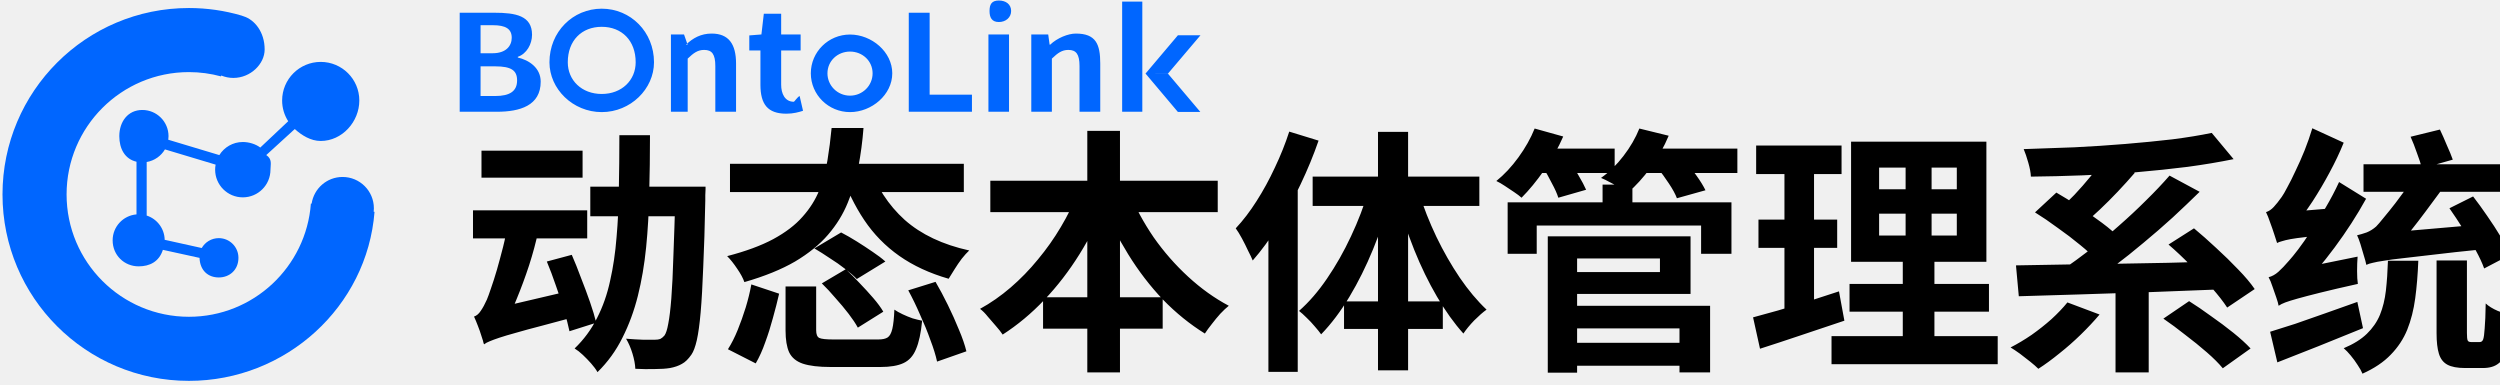
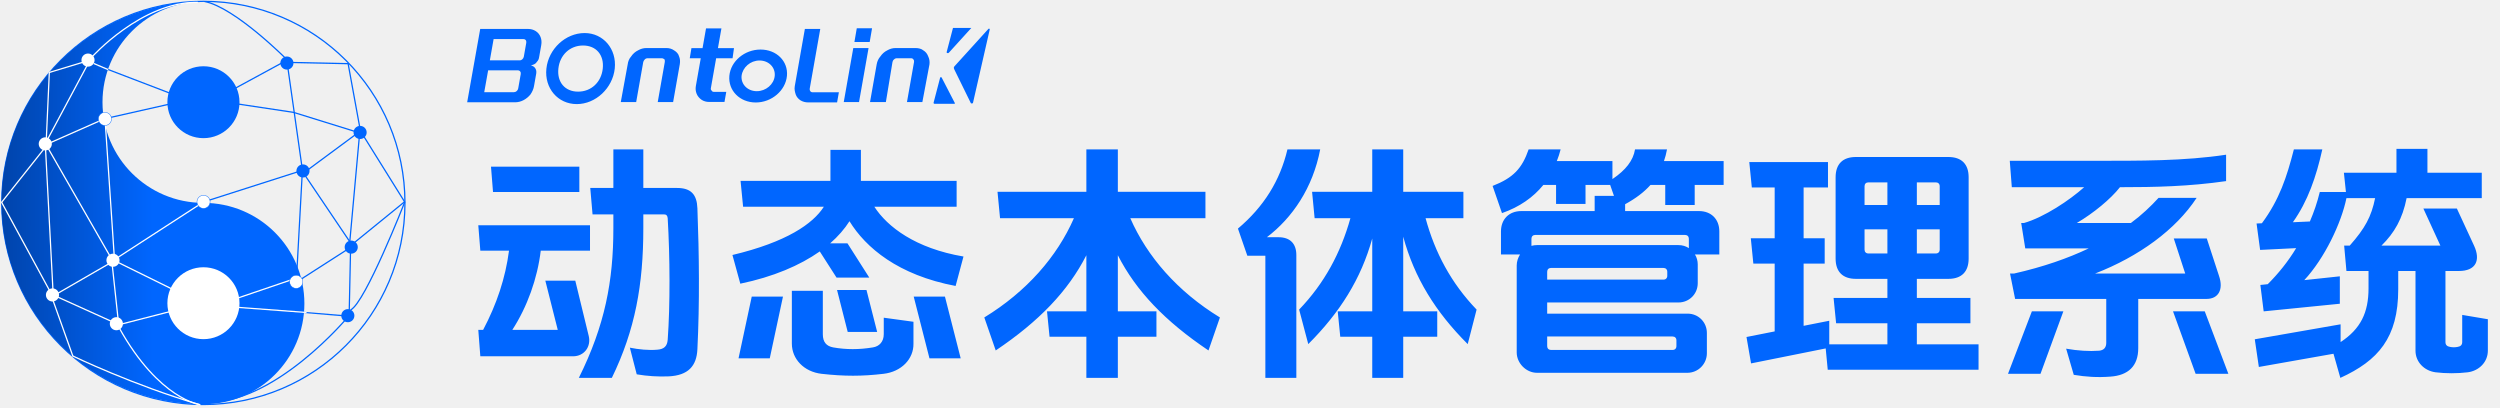
- <svg xmlns="http://www.w3.org/2000/svg" width="540" height="83" viewBox="0 0 540 83" fill="none">
-   <g clip-path="url(#clip0_5437_2)">
-     <path fill-rule="evenodd" clip-rule="evenodd" d="M80.898 45.756C79.3 66.233 61.779 82.266 40.807 82.266C18.568 82.266 0.54 64.238 0.54 41.999C0.54 19.761 18.568 1.732 40.807 1.732C44.734 1.732 48.529 2.297 52.118 3.346L52.61 3.519C54.992 4.26 57.165 6.907 57.165 10.69C57.165 13.804 54.137 16.833 50.401 16.833C49.478 16.833 48.598 16.646 47.796 16.311L47.734 16.498C45.526 15.899 43.205 15.574 40.807 15.574C26.212 15.574 14.382 27.405 14.382 41.999C14.382 56.594 26.212 68.425 40.807 68.425C54.737 68.425 66.142 57.643 67.151 43.97L67.313 43.991C67.796 40.73 70.599 38.224 73.995 38.224C77.731 38.224 80.759 41.252 80.759 44.988C80.759 45.24 80.743 45.487 80.716 45.732L80.898 45.756ZM69.277 30.45C67.117 30.45 65.155 29.217 63.674 27.869L57.513 33.491C58.86 34.409 58.423 35.489 58.423 36.651C58.423 39.952 55.747 42.629 52.446 42.629C49.145 42.629 46.469 39.952 46.469 36.651C46.469 36.277 46.508 35.912 46.574 35.557L35.63 32.268C34.799 33.686 33.367 34.71 31.684 34.994V46.56C33.908 47.279 35.524 49.345 35.572 51.797L43.575 53.571C44.308 52.297 45.68 51.437 47.256 51.437C49.601 51.437 51.503 53.338 51.503 55.684C51.503 58.29 49.601 59.931 47.256 59.931C44.916 59.931 43.19 58.39 43.1 55.701L35.183 53.966C34.361 56.53 32.332 57.532 29.953 57.532C26.848 57.532 24.33 55.14 24.33 51.909C24.33 48.963 26.597 46.55 29.482 46.309V34.933C26.961 34.36 25.77 32.11 25.77 29.416C25.77 26.289 27.613 23.753 30.74 23.753C33.867 23.753 36.402 26.289 36.402 29.416C36.402 29.677 36.379 29.932 36.345 30.183L47.375 33.499C48.43 31.805 50.304 30.674 52.446 30.674C53.789 30.674 55.24 31.123 56.22 31.87L62.252 26.186C61.425 24.892 60.94 23.358 60.94 21.709C60.94 17.105 64.672 13.372 69.277 13.372C73.881 13.372 77.613 17.105 77.613 21.709C77.613 26.313 73.881 30.45 69.277 30.45Z" fill="#0066FF" />
-     <path fill-rule="evenodd" clip-rule="evenodd" d="M252.287 15.89L249.535 15.905L252.286 15.92L259.266 24.171H254.415L247.456 15.916L247.414 15.917L247.434 15.893L254.426 7.622H259.3L252.287 15.89ZM247.291 15.917H247.414H247.413H247.291ZM242.384 0.346H246.74V19.965V24.139H242.384V0.346ZM233.177 14.27C233.177 11.706 232.446 10.782 230.77 10.782C229.369 10.782 228.485 11.438 227.206 12.66V24.139H222.758V7.442H226.414L226.718 9.649H226.84C228.333 8.218 230.69 7.25 232.385 7.25C236.71 7.25 237.655 9.529 237.655 13.734V24.139H233.177V14.27ZM215.754 4.759C214.201 4.759 213.74 3.745 213.74 2.374C213.74 0.942 214.201 0.11 215.754 0.11C217.278 0.11 218.405 0.942 218.405 2.374C218.405 3.745 217.278 4.759 215.754 4.759ZM196.294 2.75H200.802V20.442H209.941V24.139H196.294V2.75ZM183.605 24.214C178.928 24.214 175.137 20.463 175.137 15.837C175.137 11.21 178.928 7.46 183.605 7.46C188.282 7.46 192.73 11.21 192.73 15.837C192.73 20.463 188.282 24.214 183.605 24.214ZM183.605 11.14C180.913 11.14 178.73 13.173 178.73 15.837C178.73 18.501 180.913 20.66 183.605 20.66C186.298 20.66 188.481 18.501 188.481 15.837C188.481 13.173 186.298 11.14 183.605 11.14ZM171.46 21.98C171.595 21.98 172.265 20.919 172.722 20.74L173.453 23.931C172.539 24.229 171.351 24.557 169.858 24.557C165.807 24.557 164.253 22.52 164.253 18.295V10.901H161.847V7.651L164.466 7.442L164.984 2.97H168.731V7.442H172.935V10.901H168.731V18.295C168.731 20.204 169.523 21.98 171.46 21.98ZM154.51 14.27C154.51 11.706 153.779 10.782 152.104 10.782C150.703 10.782 149.819 11.438 148.54 12.66V24.139H144.92V7.442H147.748L148.52 9.649H148.174C149.667 8.218 151.403 7.25 153.718 7.25C157.404 7.25 158.988 9.529 158.988 13.734V24.139H154.51V14.27ZM129.973 24.214C123.737 24.214 118.682 19.213 118.682 13.45C118.682 6.876 123.737 1.875 129.973 1.875C136.209 1.875 141.264 6.876 141.264 13.45C141.264 19.213 136.209 24.214 129.973 24.214ZM129.973 5.792C125.641 5.792 122.641 8.759 122.641 13.45C122.641 17.331 125.641 20.297 129.973 20.297C134.306 20.297 137.305 17.331 137.305 13.45C137.305 8.759 134.306 5.792 129.973 5.792ZM116.79 17.639C116.79 22.82 112.301 24.139 107.336 24.139H99.294V2.75H106.757C111.387 2.75 114.921 3.387 114.921 7.502C114.921 9.529 113.764 11.617 111.844 12.273V12.422C114.281 12.988 116.79 14.658 116.79 17.639ZM106.483 5.445H103.802V11.5H106.422C109.286 11.5 110.534 9.917 110.534 8.158C110.534 6.22 109.194 5.445 106.483 5.445ZM106.94 14.33H103.802V20.74H106.94C110.17 20.74 111.692 19.667 111.692 17.371C111.692 15.224 110.47 14.33 106.94 14.33ZM217.948 24.139H213.5V7.442H217.948V24.139Z" fill="#0066FF" />
-     <path d="M127.505 40.32H149.342V46.71H127.505V40.32ZM145.897 40.32H152.398C152.398 40.32 152.398 40.505 152.398 40.875C152.398 41.246 152.38 41.672 152.343 42.153C152.343 42.635 152.343 43.024 152.343 43.32C152.232 48.951 152.084 53.748 151.898 57.712C151.75 61.638 151.565 64.88 151.343 67.436C151.12 69.992 150.843 72.01 150.509 73.492C150.176 74.937 149.787 75.974 149.342 76.604C148.676 77.567 147.99 78.234 147.286 78.604C146.583 79.012 145.731 79.308 144.73 79.493C143.841 79.641 142.73 79.716 141.396 79.716C140.063 79.753 138.674 79.734 137.229 79.66C137.192 78.697 136.988 77.604 136.618 76.382C136.247 75.159 135.784 74.085 135.229 73.159C136.562 73.27 137.785 73.344 138.896 73.381C140.007 73.381 140.859 73.381 141.452 73.381C141.934 73.381 142.323 73.326 142.619 73.214C142.915 73.066 143.212 72.826 143.508 72.492C143.841 72.047 144.119 71.195 144.341 69.936C144.601 68.639 144.823 66.806 145.008 64.435C145.193 62.027 145.342 58.971 145.453 55.267C145.601 51.525 145.749 47.006 145.897 41.709V40.32ZM133.784 29.206H140.396C140.396 33.541 140.341 37.745 140.23 41.82C140.155 45.858 139.933 49.729 139.563 53.433C139.192 57.137 138.6 60.62 137.785 63.879C136.97 67.139 135.858 70.158 134.451 72.937C133.08 75.715 131.284 78.197 129.061 80.382C128.728 79.79 128.264 79.16 127.672 78.493C127.116 77.863 126.523 77.252 125.894 76.659C125.264 76.067 124.671 75.604 124.116 75.27C126.116 73.344 127.727 71.159 128.95 68.714C130.209 66.269 131.154 63.583 131.784 60.657C132.45 57.73 132.913 54.6 133.173 51.266C133.469 47.932 133.636 44.431 133.673 40.764C133.747 37.06 133.784 33.207 133.784 29.206ZM104.001 32.54H125.838V38.375H104.001V32.54ZM102.167 45.432H126.838V51.488H102.167V45.432ZM118.114 56.489L123.504 55.044C124.171 56.563 124.838 58.23 125.505 60.045C126.209 61.824 126.857 63.565 127.449 65.269C128.042 66.972 128.487 68.454 128.783 69.714L123.004 71.547C122.745 70.288 122.356 68.788 121.837 67.047C121.319 65.306 120.726 63.509 120.059 61.657C119.43 59.805 118.781 58.082 118.114 56.489ZM104.556 74.381L103.89 68.769L106.724 66.658L124.727 62.435C124.764 63.287 124.875 64.268 125.06 65.38C125.282 66.491 125.486 67.38 125.671 68.047C122.3 68.936 119.467 69.695 117.17 70.325C114.873 70.918 112.965 71.436 111.447 71.881C109.965 72.288 108.779 72.64 107.89 72.937C107.001 73.233 106.298 73.492 105.779 73.715C105.297 73.9 104.89 74.122 104.556 74.381ZM104.501 74.326C104.427 73.918 104.26 73.344 104.001 72.603C103.779 71.862 103.519 71.121 103.223 70.381C102.927 69.603 102.649 68.936 102.389 68.38C102.945 68.195 103.427 67.787 103.834 67.158C104.279 66.528 104.723 65.713 105.168 64.713C105.39 64.194 105.686 63.379 106.057 62.268C106.464 61.12 106.89 59.786 107.335 58.267C107.779 56.711 108.224 55.063 108.668 53.322C109.113 51.544 109.465 49.784 109.724 48.043L116.281 49.877C115.762 52.322 115.095 54.804 114.28 57.323C113.465 59.805 112.576 62.212 111.613 64.546C110.687 66.843 109.761 68.917 108.835 70.769V70.936C108.835 70.936 108.613 71.047 108.168 71.27C107.724 71.492 107.224 71.788 106.668 72.159C106.112 72.529 105.612 72.918 105.168 73.326C104.723 73.696 104.501 74.029 104.501 74.326ZM157.677 35.374H208.186V41.486H157.677V35.374ZM179.626 27.651H186.516C186.293 30.54 185.923 33.337 185.404 36.041C184.923 38.708 184.163 41.283 183.126 43.765C182.126 46.247 180.7 48.562 178.848 50.71C177.033 52.822 174.662 54.748 171.735 56.489C168.809 58.193 165.16 59.675 160.789 60.934C160.493 60.082 159.974 59.119 159.233 58.045C158.492 56.934 157.77 56.026 157.066 55.322C161.067 54.285 164.382 53.063 167.012 51.655C169.679 50.21 171.791 48.599 173.347 46.821C174.94 45.043 176.143 43.135 176.958 41.097C177.773 39.023 178.366 36.856 178.737 34.596C179.107 32.337 179.403 30.021 179.626 27.651ZM187.683 35.596C189.313 40.338 191.887 44.302 195.406 47.487C198.962 50.636 203.611 52.84 209.353 54.1C208.872 54.544 208.334 55.137 207.742 55.878C207.186 56.619 206.668 57.378 206.186 58.156C205.704 58.897 205.278 59.582 204.908 60.212C200.796 59.027 197.24 57.378 194.239 55.267C191.239 53.155 188.72 50.581 186.682 47.543C184.645 44.505 182.922 40.986 181.515 36.986L187.683 35.596ZM175.903 53.655L181.682 50.21C182.756 50.766 183.886 51.414 185.071 52.155C186.256 52.896 187.386 53.637 188.461 54.378C189.572 55.119 190.498 55.822 191.239 56.489L185.071 60.268C184.441 59.601 183.608 58.879 182.571 58.101C181.533 57.286 180.422 56.508 179.237 55.767C178.088 54.989 176.977 54.285 175.903 53.655ZM169.679 61.879H176.292V71.325C176.292 72.214 176.514 72.77 176.958 72.992C177.403 73.214 178.44 73.326 180.07 73.326C180.366 73.326 180.811 73.326 181.404 73.326C182.033 73.326 182.737 73.326 183.515 73.326C184.293 73.326 185.09 73.326 185.905 73.326C186.719 73.326 187.46 73.326 188.127 73.326C188.794 73.326 189.313 73.326 189.683 73.326C190.609 73.326 191.294 73.177 191.739 72.881C192.183 72.585 192.517 71.974 192.739 71.047C192.961 70.121 193.11 68.732 193.184 66.88C193.665 67.213 194.258 67.547 194.962 67.88C195.666 68.213 196.388 68.51 197.129 68.769C197.907 68.991 198.592 69.158 199.185 69.269C198.925 71.936 198.481 73.992 197.851 75.437C197.258 76.882 196.351 77.882 195.128 78.438C193.943 78.993 192.295 79.271 190.183 79.271C189.85 79.271 189.313 79.271 188.572 79.271C187.868 79.271 187.053 79.271 186.127 79.271C185.238 79.271 184.33 79.271 183.404 79.271C182.478 79.271 181.663 79.271 180.959 79.271C180.255 79.271 179.737 79.271 179.403 79.271C176.847 79.271 174.847 79.03 173.402 78.549C171.995 78.067 171.013 77.252 170.457 76.104C169.939 74.956 169.679 73.381 169.679 71.381V61.879ZM177.514 61.212L182.682 58.156C183.645 59.045 184.645 60.045 185.682 61.157C186.719 62.231 187.701 63.305 188.627 64.379C189.553 65.454 190.276 66.435 190.794 67.325L185.293 70.769C184.812 69.88 184.145 68.88 183.293 67.769C182.441 66.658 181.496 65.528 180.459 64.379C179.459 63.194 178.477 62.138 177.514 61.212ZM196.184 62.712L202.074 60.879C202.963 62.398 203.852 64.065 204.741 65.88C205.63 67.695 206.427 69.473 207.131 71.214C207.871 72.955 208.409 74.511 208.742 75.882L202.407 78.104C202.111 76.734 201.63 75.178 200.963 73.437C200.333 71.659 199.592 69.843 198.74 67.991C197.925 66.102 197.073 64.342 196.184 62.712ZM162.289 61.434L168.29 63.435C167.92 65.065 167.475 66.806 166.957 68.658C166.475 70.473 165.919 72.233 165.29 73.937C164.697 75.641 164.012 77.16 163.234 78.493L157.233 75.437C158.011 74.215 158.714 72.826 159.344 71.27C159.974 69.714 160.548 68.102 161.067 66.435C161.585 64.731 161.993 63.064 162.289 61.434ZM213.91 39.042H263.03V45.821H213.91V39.042ZM225.301 64.213H251.139V70.992H225.301V64.213ZM234.858 28.262H241.915V80.438H234.858V28.262ZM232.857 41.486L238.97 43.431C237.377 47.432 235.451 51.248 233.191 54.878C230.931 58.508 228.394 61.805 225.578 64.768C222.8 67.695 219.8 70.195 216.577 72.27C216.206 71.714 215.725 71.103 215.132 70.436C214.539 69.732 213.947 69.047 213.354 68.38C212.798 67.676 212.243 67.121 211.687 66.713C213.984 65.454 216.188 63.916 218.299 62.101C220.411 60.286 222.374 58.267 224.189 56.045C226.041 53.822 227.69 51.488 229.135 49.043C230.616 46.561 231.857 44.042 232.857 41.486ZM243.971 41.653C245.304 44.913 247.045 48.117 249.194 51.266C251.379 54.378 253.861 57.212 256.64 59.767C259.418 62.324 262.344 64.416 265.419 66.046C264.863 66.491 264.252 67.065 263.585 67.769C262.955 68.473 262.344 69.214 261.752 69.992C261.159 70.733 260.659 71.418 260.251 72.047C257.028 70.047 254.009 67.602 251.194 64.713C248.416 61.786 245.915 58.527 243.693 54.933C241.47 51.34 239.544 47.58 237.914 43.654L243.971 41.653ZM278.477 28.428L284.811 30.373C283.737 33.485 282.44 36.634 280.922 39.819C279.44 42.968 277.81 45.969 276.032 48.821C274.291 51.636 272.476 54.118 270.586 56.267C270.364 55.711 270.031 55.007 269.586 54.155C269.179 53.266 268.734 52.377 268.253 51.488C267.771 50.599 267.327 49.877 266.919 49.321C268.512 47.617 270.012 45.654 271.42 43.431C272.865 41.172 274.18 38.764 275.365 36.208C276.588 33.652 277.625 31.059 278.477 28.428ZM273.976 43.82L280.31 37.486V37.541V80.327H273.976V43.82ZM297.647 28.484H304.148V79.993H297.647V28.484ZM283.533 38.153H319.54V44.487H283.533V38.153ZM290.312 65.102H311.649V71.047H290.312V65.102ZM306.537 41.709C307.501 44.82 308.742 47.969 310.26 51.155C311.779 54.304 313.465 57.249 315.317 59.99C317.169 62.694 319.095 64.991 321.096 66.88C320.318 67.436 319.429 68.213 318.428 69.214C317.465 70.214 316.687 71.159 316.095 72.047C314.094 69.825 312.187 67.158 310.371 64.046C308.556 60.934 306.926 57.582 305.482 53.989C304.037 50.358 302.796 46.71 301.759 43.042L306.537 41.709ZM295.591 41.153L300.425 42.487C299.388 46.339 298.11 50.118 296.591 53.822C295.072 57.526 293.368 60.953 291.479 64.102C289.59 67.25 287.553 69.955 285.367 72.214C284.997 71.696 284.533 71.121 283.978 70.492C283.422 69.825 282.829 69.195 282.2 68.603C281.607 68.01 281.07 67.528 280.588 67.158C282.737 65.269 284.756 62.935 286.645 60.157C288.571 57.341 290.294 54.304 291.813 51.044C293.368 47.747 294.628 44.45 295.591 41.153ZM338.21 74.048H365.27V78.993H338.21V74.048ZM346.156 39.875H352.601V46.599H346.156V39.875ZM325.652 43.709H373.994V54.822H367.437V48.71H331.931V54.822H325.652V43.709ZM337.988 51.044H365.159V63.49H337.988V58.767H358.547V55.822H337.988V51.044ZM338.265 66.046H369.382V80.438H362.77V70.936H338.265V66.046ZM334.32 51.044H340.655V80.493H334.32V51.044ZM331.209 32.096H348.767V37.375H331.209V32.096ZM353.713 32.096H375.272V37.375H353.713V32.096ZM331.486 27.762L337.654 29.484C336.58 31.966 335.209 34.393 333.542 36.763C331.912 39.097 330.282 41.079 328.653 42.709C328.245 42.339 327.708 41.931 327.041 41.486C326.374 41.042 325.708 40.597 325.041 40.153C324.374 39.708 323.763 39.356 323.207 39.097C324.911 37.727 326.504 36.023 327.986 33.985C329.468 31.948 330.634 29.873 331.486 27.762ZM354.102 27.762L360.436 29.318C359.436 31.725 358.139 34.022 356.546 36.208C354.954 38.356 353.324 40.153 351.657 41.598C351.175 41.264 350.582 40.912 349.879 40.542C349.212 40.134 348.508 39.745 347.767 39.375C347.026 38.968 346.378 38.653 345.822 38.43C347.6 37.171 349.212 35.596 350.657 33.707C352.138 31.781 353.287 29.799 354.102 27.762ZM333.32 36.208L338.988 34.652C339.655 35.615 340.321 36.708 340.988 37.93C341.692 39.116 342.229 40.134 342.6 40.986L336.598 42.709C336.339 41.857 335.876 40.82 335.209 39.597C334.58 38.338 333.95 37.208 333.32 36.208ZM358.102 36.319L363.992 34.763C364.807 35.689 365.622 36.745 366.437 37.93C367.289 39.116 367.937 40.171 368.382 41.097L362.214 42.82C361.881 41.931 361.307 40.875 360.492 39.653C359.677 38.43 358.88 37.319 358.102 36.319ZM405.889 46.154V50.877H422.67V46.154H405.889ZM405.889 36.208V40.875H422.67V36.208H405.889ZM399.832 30.596H429.06V56.545H399.832V30.596ZM399.499 61.323H429.615V67.325H399.499V61.323ZM395.609 72.603H431.504V78.66H395.609V72.603ZM379.328 31.429H397.776V37.597H379.328V31.429ZM379.828 47.432H396.832V53.544H379.828V47.432ZM378.662 68.547C380.292 68.102 382.107 67.602 384.107 67.047C386.144 66.454 388.293 65.806 390.553 65.102C392.812 64.361 395.035 63.639 397.22 62.935L398.387 69.269C395.276 70.306 392.127 71.362 388.941 72.436C385.755 73.511 382.829 74.474 380.162 75.326L378.662 68.547ZM385.441 33.874H391.831V67.991L385.441 69.047V33.874ZM411.612 32.985H417.224V53.878H417.835V75.437H411.001V53.878H411.612V32.985ZM446.563 65.324L453.508 67.936C452.323 69.343 450.971 70.788 449.452 72.27C447.97 73.715 446.433 75.067 444.84 76.326C443.247 77.623 441.729 78.734 440.284 79.66C439.839 79.216 439.247 78.697 438.506 78.104C437.802 77.549 437.061 76.974 436.283 76.382C435.505 75.826 434.838 75.382 434.283 75.048C435.802 74.27 437.32 73.363 438.839 72.325C440.358 71.251 441.784 70.121 443.118 68.936C444.451 67.713 445.6 66.51 446.563 65.324ZM467.289 68.825L472.845 65.046C474.327 65.972 475.901 67.047 477.568 68.269C479.272 69.454 480.884 70.658 482.403 71.881C483.921 73.103 485.162 74.233 486.125 75.27L480.124 79.549C479.272 78.512 478.124 77.363 476.679 76.104C475.235 74.844 473.679 73.585 472.012 72.325C470.382 71.029 468.808 69.862 467.289 68.825ZM439.561 45.876L444.173 41.598C445.729 42.487 447.359 43.505 449.063 44.654C450.804 45.802 452.471 46.969 454.064 48.154C455.657 49.34 456.935 50.451 457.898 51.488L452.953 56.322C452.064 55.285 450.86 54.155 449.341 52.933C447.822 51.673 446.192 50.432 444.451 49.21C442.747 47.951 441.117 46.839 439.561 45.876ZM468.4 52.822L473.901 49.321C475.42 50.581 477.013 51.988 478.68 53.544C480.384 55.1 481.977 56.656 483.458 58.212C484.94 59.73 486.125 61.138 487.015 62.435L481.069 66.435C480.254 65.176 479.143 63.75 477.735 62.157C476.327 60.564 474.809 58.953 473.179 57.323C471.549 55.656 469.956 54.155 468.4 52.822ZM456.954 60.323H464.121V80.438H456.954V60.323ZM435.45 57.323C438.265 57.286 441.432 57.23 444.951 57.156C448.508 57.082 452.249 57.026 456.176 56.989C460.139 56.915 464.177 56.841 468.289 56.767C472.401 56.656 476.457 56.545 480.458 56.434L480.124 62.49C474.901 62.712 469.622 62.916 464.288 63.102C458.954 63.287 453.86 63.453 449.008 63.602C444.192 63.75 439.876 63.879 436.061 63.99L435.45 57.323ZM468.622 37.93L475.123 41.431C473.271 43.246 471.326 45.098 469.289 46.987C467.252 48.84 465.159 50.655 463.01 52.433C460.899 54.211 458.787 55.897 456.676 57.489C454.601 59.045 452.619 60.434 450.73 61.657L445.507 58.267C447.396 56.971 449.378 55.526 451.453 53.933C453.564 52.303 455.638 50.581 457.676 48.766C459.75 46.95 461.714 45.117 463.566 43.265C465.455 41.412 467.141 39.634 468.622 37.93ZM454.564 34.096L461.121 37.319C459.973 38.653 458.75 40.005 457.454 41.375C456.157 42.746 454.861 44.042 453.564 45.265C452.305 46.45 451.119 47.506 450.008 48.432L444.618 45.432C445.692 44.468 446.841 43.357 448.063 42.098C449.285 40.801 450.471 39.449 451.619 38.041C452.768 36.634 453.749 35.319 454.564 34.096ZM477.735 28.706L482.458 34.374C479.384 35.004 476.068 35.559 472.512 36.041C468.956 36.486 465.251 36.874 461.399 37.208C457.546 37.504 453.694 37.727 449.841 37.875C446.026 38.023 442.303 38.115 438.672 38.153C438.635 37.3 438.45 36.3 438.117 35.152C437.783 33.967 437.45 32.985 437.117 32.207C440.71 32.096 444.359 31.966 448.063 31.818C451.804 31.633 455.472 31.392 459.065 31.096C462.658 30.799 466.048 30.466 469.234 30.096C472.419 29.688 475.253 29.225 477.735 28.706ZM529.078 44.987L534.19 42.431C535.19 43.728 536.209 45.135 537.246 46.654C538.283 48.136 539.246 49.618 540.135 51.099C541.024 52.544 541.71 53.859 542.191 55.044L536.579 57.989C536.172 56.841 535.56 55.526 534.745 54.044C533.93 52.526 533.023 50.988 532.023 49.432C531.022 47.84 530.041 46.358 529.078 44.987ZM510.519 35.485H541.58V41.431H510.519V35.485ZM526.299 56.267H532.856V71.936C532.856 72.788 532.912 73.326 533.023 73.548C533.134 73.77 533.375 73.881 533.745 73.881C533.856 73.881 534.042 73.881 534.301 73.881C534.56 73.881 534.819 73.881 535.079 73.881C535.338 73.881 535.523 73.881 535.634 73.881C535.968 73.881 536.209 73.696 536.357 73.326C536.505 72.918 536.616 72.122 536.69 70.936C536.801 69.714 536.875 67.917 536.912 65.546C537.542 66.139 538.413 66.676 539.524 67.158C540.672 67.602 541.673 67.954 542.525 68.213C542.376 71.14 542.08 73.437 541.635 75.104C541.191 76.734 540.543 77.863 539.691 78.493C538.876 79.16 537.746 79.493 536.301 79.493C536.079 79.493 535.801 79.493 535.468 79.493C535.134 79.493 534.764 79.493 534.356 79.493C533.986 79.493 533.634 79.493 533.301 79.493C532.967 79.493 532.689 79.493 532.467 79.493C530.8 79.493 529.522 79.252 528.633 78.771C527.744 78.289 527.133 77.493 526.799 76.382C526.466 75.307 526.299 73.844 526.299 71.992V56.267ZM515.797 56.322H522.354C522.243 59.249 522.021 61.953 521.687 64.435C521.354 66.917 520.78 69.177 519.965 71.214C519.15 73.214 517.965 75.011 516.409 76.604C514.89 78.197 512.852 79.567 510.296 80.716C510.074 80.16 509.722 79.53 509.241 78.826C508.796 78.123 508.296 77.437 507.74 76.771C507.222 76.141 506.722 75.622 506.24 75.215C508.352 74.326 510.019 73.288 511.241 72.103C512.501 70.881 513.445 69.51 514.075 67.991C514.705 66.435 515.131 64.694 515.353 62.768C515.575 60.805 515.723 58.656 515.797 56.322ZM511.13 57.212L510.908 52.377L514.131 50.377L535.301 48.543C535.338 49.358 535.412 50.303 535.523 51.377C535.671 52.414 535.82 53.248 535.968 53.878C531.93 54.285 528.541 54.656 525.799 54.989C523.058 55.285 520.817 55.545 519.076 55.767C517.335 55.952 515.946 56.137 514.908 56.322C513.871 56.471 513.075 56.619 512.519 56.767C511.963 56.878 511.5 57.026 511.13 57.212ZM520.687 29.54L527.022 27.984C527.503 28.984 528.003 30.114 528.522 31.373C529.078 32.596 529.504 33.633 529.8 34.485L523.132 36.374C522.91 35.448 522.558 34.355 522.076 33.096C521.632 31.799 521.169 30.614 520.687 29.54ZM511.13 57.212C511.019 56.656 510.834 55.971 510.574 55.156C510.352 54.341 510.111 53.526 509.852 52.711C509.593 51.896 509.352 51.266 509.13 50.822C509.759 50.673 510.445 50.47 511.186 50.21C511.926 49.914 512.612 49.488 513.241 48.932C513.612 48.562 514.168 47.913 514.908 46.987C515.686 46.061 516.52 45.024 517.409 43.876C518.298 42.69 519.15 41.542 519.965 40.431C520.817 39.319 521.502 38.393 522.021 37.652H529.8C529.022 38.764 528.115 40.023 527.077 41.431C526.077 42.801 525.021 44.228 523.91 45.709C522.836 47.154 521.78 48.525 520.743 49.821C519.706 51.081 518.779 52.174 517.965 53.1C517.965 53.1 517.724 53.192 517.242 53.377C516.798 53.526 516.242 53.748 515.575 54.044C514.908 54.341 514.223 54.674 513.519 55.044C512.852 55.378 512.278 55.748 511.797 56.156C511.352 56.526 511.13 56.878 511.13 57.212ZM492.182 66.046C492.108 65.602 491.941 65.009 491.682 64.268C491.423 63.49 491.145 62.694 490.849 61.879C490.589 61.064 490.311 60.397 490.015 59.879C490.756 59.694 491.46 59.304 492.127 58.712C492.793 58.119 493.571 57.304 494.46 56.267C494.905 55.785 495.553 54.989 496.405 53.878C497.257 52.766 498.183 51.433 499.183 49.877C500.221 48.321 501.276 46.636 502.351 44.82C503.425 43.005 504.388 41.172 505.24 39.319L511.074 42.931C509.111 46.487 506.851 49.988 504.295 53.433C501.739 56.878 499.146 59.934 496.516 62.601V62.768C496.516 62.768 496.294 62.879 495.849 63.102C495.442 63.324 494.942 63.62 494.349 63.99C493.793 64.324 493.293 64.676 492.849 65.046C492.404 65.417 492.182 65.75 492.182 66.046ZM492.182 66.046L491.682 60.49L494.46 58.434L509.241 55.433C509.167 56.359 509.13 57.397 509.13 58.545C509.13 59.694 509.185 60.62 509.296 61.323C505.962 62.064 503.258 62.694 501.184 63.213C499.109 63.731 497.479 64.157 496.294 64.491C495.109 64.824 494.219 65.102 493.627 65.324C493.034 65.546 492.553 65.787 492.182 66.046ZM491.849 52.488C491.701 52.007 491.497 51.377 491.237 50.599C490.978 49.784 490.682 48.932 490.348 48.043C490.052 47.154 489.756 46.413 489.459 45.821C490.052 45.635 490.608 45.265 491.126 44.709C491.645 44.154 492.219 43.431 492.849 42.542C493.145 42.135 493.553 41.431 494.071 40.431C494.627 39.431 495.22 38.245 495.849 36.874C496.516 35.504 497.164 34.041 497.794 32.485C498.424 30.892 498.98 29.299 499.461 27.706L506.24 30.818C505.388 32.929 504.369 35.078 503.184 37.264C502.036 39.412 500.813 41.486 499.517 43.487C498.22 45.45 496.905 47.247 495.572 48.877V49.043C495.572 49.043 495.386 49.173 495.016 49.432C494.646 49.655 494.201 49.951 493.682 50.321C493.201 50.692 492.775 51.081 492.404 51.488C492.034 51.859 491.849 52.192 491.849 52.488ZM491.849 52.488L491.626 47.599L494.46 45.765L503.795 44.987C503.61 45.876 503.443 46.858 503.295 47.932C503.184 49.006 503.11 49.895 503.073 50.599C500.999 50.822 499.294 51.025 497.961 51.21C496.627 51.359 495.553 51.507 494.738 51.655C493.96 51.803 493.349 51.951 492.904 52.099C492.46 52.211 492.108 52.34 491.849 52.488ZM490.348 71.659C491.941 71.177 493.756 70.603 495.794 69.936C497.831 69.232 499.998 68.473 502.295 67.658C504.592 66.843 506.888 66.028 509.185 65.213L510.408 70.881C507.259 72.177 504.055 73.474 500.795 74.77C497.572 76.03 494.608 77.197 491.904 78.271L490.348 71.659Z" fill="black" />
-   </g>
+ <svg xmlns="http://www.w3.org/2000/svg" width="5908" height="962" viewBox="0 0 5908 962" fill="none">
+   <path fill-rule="evenodd" clip-rule="evenodd" d="M480.499 3.1C743.657 3.1 956.989 216.342 956.989 479.499C956.989 742.657 743.657 955.989 480.499 955.989C217.342 955.989 4.1 742.657 4.1 479.499C4.1 216.342 217.342 3.1 480.499 3.1Z" stroke="#0066FF" stroke-width="3" />
+   <path fill-rule="evenodd" clip-rule="evenodd" d="M480.778 479.441C349.24 479.441 242.22 372.93 242.22 241.54C242.22 110.149 349.23 3.639 480.778 3.639C217.271 3.639 3.663 216.66 3.663 479.441C3.663 742.215 217.271 955.236 480.778 955.236C612.524 955.236 719.329 848.726 719.329 717.335C719.327 585.95 612.524 479.441 480.778 479.441Z" fill="url(#paint0_linear_423_649)" />
+   <path fill-rule="evenodd" clip-rule="evenodd" d="M395.576 241.54C395.576 288.462 433.719 326.501 480.778 326.501C527.83 326.501 565.972 288.462 565.972 241.54C565.972 194.617 527.83 156.574 480.778 156.574C433.719 156.574 395.576 194.617 395.576 241.54Z" fill="#0066FF" />
+   <path fill-rule="evenodd" clip-rule="evenodd" d="M395.576 716.54C395.576 763.462 433.719 801.501 480.778 801.501C527.83 801.501 565.972 763.462 565.972 716.54C565.972 669.617 527.83 631.574 480.778 631.574C433.719 631.574 395.576 669.617 395.576 716.54Z" fill="white" />
+   <path d="M254.499 278.998L398.499 246.498" stroke="#0066FF" stroke-width="3" />
+   <path d="M407.499 222.498L232.499 155.498" stroke="#0066FF" stroke-width="3" />
+   <path d="M550.499 211.498L666.499 148.498" stroke="#0066FF" stroke-width="3" />
+   <path d="M553.499 244.498L693.499 265.498L838.499 310.498" stroke="#0066FF" stroke-width="3" />
+   <path d="M679.499 154.498L714.499 400.498" stroke="#0066FF" stroke-width="3" />
+   <path d="M720.499 406.498L848.999 311.498" stroke="#0066FF" stroke-width="3" />
+   <path d="M825.499 583.498L850.499 308.498" stroke="#0066FF" stroke-width="3" />
+   <path d="M850.999 305.498L822.499 149.498" stroke="#0066FF" stroke-width="3" />
+   <path d="M682.499 147.498L823.499 150.498" stroke="#0066FF" stroke-width="3" />
+   <path d="M700.499 661.498L714.499 404.498" stroke="#0066FF" stroke-width="3" />
+   <path d="M702.499 665.5L825.499 586.5" stroke="#0066FF" stroke-width="3" />
+   <path d="M829.499 575.498L715.499 406.498" stroke="#0066FF" stroke-width="3" />
+   <path d="M825.499 582.998L956.499 476.498" stroke="#0066FF" stroke-width="3" />
+   <path d="M956.499 477.498L850.499 307.498" stroke="#0066FF" stroke-width="3" />
+   <path d="M483.499 476.498L708.499 404.498" stroke="#0066FF" stroke-width="3" />
+   <path d="M696.499 736.5L816.499 746.5" stroke="#0066FF" stroke-width="3" />
+   <path d="M824.999 750.5L828.499 586.5" stroke="#0066FF" stroke-width="3" />
+   <path d="M676.499 139.498C676.499 139.498 555.432 17.719 483.499 3.498" stroke="#0066FF" stroke-width="3" />
+   <path d="M956.499 477.498C956.499 477.498 863.227 715.626 828.499 732.498" stroke="#0066FF" stroke-width="3" />
+   <path d="M823.499 747.5C823.499 747.5 646.356 961.392 479.499 950.5" stroke="#0066FF" stroke-width="3" />
+   <path d="M115.499 171.498L204.499 144.498" stroke="white" stroke-width="3" />
+   <path d="M108.499 350.498L116.499 172.498" stroke="white" stroke-width="3" />
+   <path d="M207.499 151.498L107.499 338.498" stroke="white" stroke-width="3" />
+   <path d="M3.499 478.498L107.499 347.498" stroke="white" stroke-width="3" />
+   <path d="M122.499 696.498L3.499 477.498" stroke="white" stroke-width="3" />
+   <path d="M125.499 692.498L107.499 349.498" stroke="white" stroke-width="3" />
+   <path d="M263.499 611.498L111.499 346.498" stroke="white" stroke-width="3" />
+   <path d="M270.499 613.498L248.499 285.498" stroke="white" stroke-width="3" />
+   <path d="M111.499 340.498L249.499 279.498" stroke="white" stroke-width="3" />
+   <path d="M125.499 699.5L266.499 618" stroke="white" stroke-width="3" />
+   <path d="M483.499 475.498L270.499 613.498" stroke="white" stroke-width="3" />
+   <path d="M121.999 695.5L273.499 764" stroke="white" stroke-width="3" />
+   <path d="M280.499 767.5L263.999 614.5" stroke="white" stroke-width="3" />
+   <path d="M172.499 842.5L120.499 696.5" stroke="white" stroke-width="3" />
+   <path d="M276.499 768.5L416.499 732.5" stroke="white" stroke-width="3" />
+   <path d="M407.499 683.5L267.499 614.5" stroke="white" stroke-width="3" />
+   <path d="M216.499 135.498C216.499 135.498 334.36 3.625 467.499 5.498" stroke="white" stroke-width="3" />
+   <path d="M473.499 956.5C473.499 956.5 376.259 944.926 281.499 774.5" stroke="white" stroke-width="3" />
+   <path d="M172.499 841.5C172.499 841.5 315.1 910.484 472.499 956.5" stroke="white" stroke-width="3" />
+   <path d="M693.499 659.5L558.499 705.5" stroke="white" stroke-width="3" />
+   <path d="M550.499 725.5L724.499 738.5" stroke="white" stroke-width="3" />
+   <path d="M255.499 164.498L221.499 149.998" stroke="white" stroke-width="3" />
+   <path fill-rule="evenodd" clip-rule="evenodd" d="M207.999 126.498C216.56 126.498 223.499 133.438 223.499 141.998C223.499 150.559 216.56 157.498 207.999 157.498C199.439 157.498 192.499 150.559 192.499 141.998C192.499 133.438 199.439 126.498 207.999 126.498Z" fill="white" />
+   <path fill-rule="evenodd" clip-rule="evenodd" d="M106.999 324.498C115.56 324.498 122.499 331.438 122.499 339.998C122.499 348.559 115.56 355.498 106.999 355.498C98.439 355.498 91.499 348.559 91.499 339.998C91.499 331.438 98.439 324.498 106.999 324.498Z" fill="white" />
+   <path fill-rule="evenodd" clip-rule="evenodd" d="M123.999 681.5C132.56 681.5 139.499 688.44 139.499 697C139.499 705.561 132.56 712.5 123.999 712.5C115.439 712.5 108.499 705.561 108.499 697C108.499 688.44 115.439 681.5 123.999 681.5Z" fill="white" />
+   <path fill-rule="evenodd" clip-rule="evenodd" d="M266.999 599.5C275.56 599.5 282.499 606.44 282.499 615C282.499 623.561 275.56 630.5 266.999 630.5C258.439 630.5 251.499 623.561 251.499 615C251.499 606.44 258.439 599.5 266.999 599.5Z" fill="white" />
+   <path fill-rule="evenodd" clip-rule="evenodd" d="M274.999 749.5C283.56 749.5 290.499 756.44 290.499 765C290.499 773.561 283.56 780.5 274.999 780.5C266.439 780.5 259.499 773.561 259.499 765C259.499 756.44 266.439 749.5 274.999 749.5Z" fill="white" />
+   <path fill-rule="evenodd" clip-rule="evenodd" d="M699.999 650.5C708.56 650.5 715.499 657.44 715.499 666C715.499 674.561 708.56 681.5 699.999 681.5C691.439 681.5 684.499 674.561 684.499 666C684.499 657.44 691.439 650.5 699.999 650.5Z" fill="white" stroke="#0066FF" />
+   <path fill-rule="evenodd" clip-rule="evenodd" d="M480.999 461.498C489.56 461.498 496.499 468.438 496.499 476.998C496.499 485.559 489.56 492.498 480.999 492.498C472.439 492.498 465.499 485.559 465.499 476.998C465.499 468.438 472.439 461.498 480.999 461.498Z" fill="white" stroke="#0066FF" />
+   <path fill-rule="evenodd" clip-rule="evenodd" d="M247.999 265.498C256.56 265.498 263.499 272.438 263.499 280.998C263.499 289.559 256.56 296.498 247.999 296.498C239.439 296.498 232.499 289.559 232.499 280.998C232.499 272.438 239.439 265.498 247.999 265.498Z" fill="white" stroke="#0066FF" />
+   <path fill-rule="evenodd" clip-rule="evenodd" d="M715.999 388.498C724.56 388.498 731.499 395.438 731.499 403.998C731.499 412.559 724.56 419.498 715.999 419.498C707.439 419.498 700.499 412.559 700.499 403.998C700.499 395.438 707.439 388.498 715.999 388.498Z" fill="#0066FF" />
+   <path fill-rule="evenodd" clip-rule="evenodd" d="M677.999 133.498C686.56 133.498 693.499 140.438 693.499 148.998C693.499 157.559 686.56 164.498 677.999 164.498C669.439 164.498 662.499 157.559 662.499 148.998C662.499 140.438 669.439 133.498 677.999 133.498Z" fill="#0066FF" />
+   <path fill-rule="evenodd" clip-rule="evenodd" d="M850.999 297.498C859.56 297.498 866.499 304.438 866.499 312.998C866.499 321.559 859.56 328.498 850.999 328.498C842.439 328.498 835.499 321.559 835.499 312.998C835.499 304.438 842.439 297.498 850.999 297.498Z" fill="#0066FF" />
+   <path fill-rule="evenodd" clip-rule="evenodd" d="M829.999 568.5C838.56 568.5 845.499 575.44 845.499 584C845.499 592.561 838.56 599.5 829.999 599.5C821.439 599.5 814.499 592.561 814.499 584C814.499 575.44 821.439 568.5 829.999 568.5Z" fill="#0066FF" />
+   <path fill-rule="evenodd" clip-rule="evenodd" d="M821.999 730.5C830.56 730.5 837.499 737.44 837.499 746C837.499 754.561 830.56 761.5 821.999 761.5C813.439 761.5 806.499 754.561 806.499 746C806.499 737.44 813.439 730.5 821.999 730.5Z" fill="#0066FF" />
+   <path fill-rule="evenodd" clip-rule="evenodd" d="M2338.95 69.657L2299.46 242.604C2299.01 245.206 2294.48 245.33 2293.82 242.76L2255.56 164.8C2255.39 165.171 2255.32 164.065 2255.13 163.73C2252.51 159.137 2255.2 157.273 2256.53 155.626L2335.98 68.111C2337.25 67.134 2339.34 67.918 2338.95 69.657ZM2237.12 123.101L2252.09 66H2295.5L2242.26 124.64C2240.57 126.582 2236.52 125.372 2237.12 123.101ZM2255.43 245.258H2208.42C2206.83 245.258 2205.76 243.62 2206.38 242.143L2221.64 183.792C2222.11 181.984 2224.54 181.711 2225.4 183.369L2256.48 243.507C2256.89 245.435 2256.32 245.258 2255.43 245.258ZM2179.72 241.212H2143.34L2160.06 146.499C2160.49 144.455 2159.99 142.003 2158.56 140.522C2157.13 138.545 2155.88 137.677 2152.79 137.677H2119.27C2116.84 137.677 2114.65 138.545 2112.7 140.522C2110.75 142.003 2109.56 144.455 2109.13 146.499L2093.49 241.212H2056.04L2071.8 151.949C2073.01 145.031 2075.88 138.63 2080.38 133.545C2084.89 126.867 2090.34 122.196 2096.76 119.02C2103.17 115.275 2109.76 113.544 2116.51 113.544H2163.8C2170.56 113.544 2177.62 115.275 2181.98 119.02C2187.35 122.196 2191.24 126.867 2193.67 133.545C2196.09 138.63 2197.43 145.031 2196.56 151.949L2179.72 241.212ZM2019.14 99.293L2024.72 66.836H2060.84L2055.25 99.293H2019.14ZM2030.05 241.212H1993.94L2016.48 113.544H2052.59L2030.05 241.212ZM1920.59 218.117H1982.43L1978.21 241.99H1909.36C1903.42 241.99 1896.62 240.304 1891.41 236.931C1886.5 233.556 1882.38 228.975 1880.41 223.178C1878.59 217.383 1876.9 210.941 1878.16 203.846L1902.07 68.394H1938.45L1913.53 209.554C1913.13 211.805 1913.6 213.795 1914.94 215.523C1916.28 217.254 1918.16 218.117 1920.59 218.117ZM1785.99 242.184C1748.41 242.184 1720.48 213.993 1723.61 179.22C1726.74 144.446 1759.75 117.079 1797.33 117.079C1834.92 117.079 1862.85 144.446 1859.71 179.22C1856.58 213.993 1823.58 242.184 1785.99 242.184ZM1794.93 142.968C1773.29 142.968 1755.02 159.199 1752.48 179.22C1750.68 199.241 1766.76 215.472 1788.4 215.472C1810.04 215.472 1829.04 199.241 1830.84 179.22C1832.65 159.199 1816.57 142.968 1794.93 142.968ZM1731.2 137.677H1692.4L1679.93 208.257C1679.47 210.852 1679.97 212.972 1682.31 214.615C1682.85 216.26 1684.78 217.08 1687.21 217.08H1716.31L1712.1 240.952H1676.24C1669.13 240.952 1662.95 239.18 1657.69 235.633C1652.69 232.09 1648.62 227.419 1646.27 221.62C1643.91 215.826 1643.31 209.643 1644.47 203.067L1656.02 137.677H1630.03L1633.99 113.803H1660.24L1668.48 67.096H1704.86L1696.61 113.803H1734.54L1731.2 137.677ZM1590.71 241.212H1554.34L1571.06 146.499C1571.48 144.455 1570.98 142.003 1570.57 140.522C1568.13 138.545 1566.21 137.677 1563.78 137.677H1530.26C1527.84 137.677 1525.65 138.545 1523.7 140.522C1522.29 142.003 1520.56 144.455 1520.13 146.499L1503.41 241.212H1467.03L1483.4 151.949C1484.27 145.031 1486.87 138.63 1491.38 133.545C1495.88 126.867 1501.34 122.196 1507.75 119.02C1514.36 115.275 1520.75 113.544 1527.51 113.544H1574.8C1581.55 113.544 1587.61 115.275 1592.98 119.02C1598.34 122.196 1603.24 126.867 1604.89 133.545C1607.09 138.63 1607.69 145.031 1606.47 151.949L1590.71 241.212ZM1363.04 246C1318.43 246 1286.28 208.413 1291.24 162.048C1296.2 115.682 1336.38 78.096 1381.59 78.096C1425.6 78.096 1457.74 115.682 1452.79 162.048C1447.83 208.413 1407.65 246 1363.04 246ZM1377.84 107.534C1346.85 107.534 1323.01 129.833 1319.56 162.048C1316.12 194.263 1335.19 216.562 1366.19 216.562C1397.18 216.562 1421.02 194.263 1424.46 162.048C1427.91 129.833 1408.84 107.534 1377.84 107.534ZM1274.05 135.081C1273.35 139.634 1272.03 142.696 1268.88 145.98C1266.13 150.341 1263.03 151.94 1258.89 153.245C1257.94 153.764 1256.38 154.198 1254.25 154.543C1258.42 155.411 1261.65 157.227 1263.94 159.993C1267.07 163.8 1268.15 168.47 1267.18 174.005L1261.95 203.586C1260.73 210.507 1257.92 216.91 1253.5 223.337C1249.08 228.671 1243.67 233.298 1237.28 236.671C1230.88 240.044 1224.21 241.731 1217.28 241.731H1104L1134.84 68.394H1247.89C1254.65 68.394 1260.67 70.08 1265.97 73.453C1271.26 76.826 1275.08 81.457 1277.41 87.337C1279.75 93.219 1280.31 99.622 1279.09 106.538L1274.05 135.081ZM1144.33 217.857H1214.49C1216.91 217.857 1219.1 216.995 1221.05 215.263C1223 213.535 1224.19 211.46 1224.62 209.036L1230.62 175.042C1231.05 172.622 1230.59 170.546 1229.25 168.815C1227.91 167.088 1226.03 166.22 1223.6 166.22H1153.58L1144.33 217.857ZM1242.33 94.731C1240.97 93.09 1239.09 92.266 1236.66 92.266H1166.51L1157.62 142.607H1227.77C1231.04 142.607 1232.38 141.787 1234.31 140.142C1236.25 138.499 1237.45 136.379 1237.9 133.784L1243.68 101.089C1244.13 99.293 1243.69 96.378 1242.33 94.731Z" fill="#0066FF" />
+   <path d="M1369.1 393.8V453.8H1165.1L1160.3 393.8H1369.1ZM1520.3 506.6V539.6C1520.3 672.2 1501.1 779.6 1445.9 893H1367.9C1429.7 768.8 1449.5 663.8 1449.5 539.6V506.6H1400.3L1394.9 444.2H1449.5V353H1520.3V444.2H1600.1C1632.5 444.2 1646.9 459.2 1648.1 492.2C1652.3 602 1653.5 715.4 1648.1 825.2C1646.3 865.4 1625.9 887 1580.9 889.4C1556.3 890.6 1528.7 888.8 1504.7 884.6L1488.5 821.6C1508.9 825.8 1532.9 828.2 1553.3 826.4C1569.5 825.2 1576.7 818 1577.9 803C1583.9 719.6 1583.3 607.4 1577.9 515.6C1577.3 509.6 1574.9 506.6 1568.9 506.6H1520.3ZM1277.9 592.4C1270.1 657.8 1246.1 725 1210.7 779.6H1318.1L1288.7 663.2H1359.5L1391.3 794C1397.3 818.6 1381.1 842 1354.1 842H1135.1L1130.3 779.6H1141.7C1174.1 718.4 1194.5 656.6 1202.9 592.4H1135.1L1130.3 532.4H1394.3V592.4H1277.9ZM2196.5 846.8L2159.3 701H2233.1L2270.3 846.8H2196.5ZM2003.3 784.4L1978.1 685.4H2047.7L2072.9 784.4H2003.3ZM1944.5 789.8C1944.5 808.4 1952.9 818 1969.1 821C1999.7 826.4 2030.3 826.4 2062.7 821C2078.3 818.6 2088.5 807.2 2088.5 789.8V750.8L2158.7 760.4V812C2159.3 848.6 2129.9 878.6 2087.9 883.4C2036.9 889.4 1995.5 889.4 1941.5 883.4C1900.1 878.6 1871.3 848.6 1871.3 812V687.2H1944.5V789.8ZM1776.5 701H1850.3L1819.1 846.8H1745.3L1776.5 701ZM2066.3 488.6C2096.9 536 2163.5 587 2276.9 606.2L2258.3 675.8C2122.1 650 2045.9 585.2 2007.5 522.8C1996.1 540.8 1980.5 558.8 1961.9 575H2002.7L2054.3 656H1976.9L1937.3 594.2C1890.5 627.2 1827.5 654.2 1749.5 670.4L1730.9 602.6C1859.3 572 1921.1 528.8 1946.9 488.6H1756.1L1750.1 427.4H1962.5V354.2H2034.5V427.4H2260.7V488.6H2066.3ZM2671.1 515.6C2710.7 606.2 2782.7 689 2882.9 750.2L2855.9 828.2C2753.3 759.2 2684.9 687.8 2641.7 603.2V735.8H2732.9V795.8H2641.7V893H2567.3V795.8H2480.3L2474.3 735.8H2567.3V603.2C2524.1 687.8 2455.7 759.2 2353.1 828.2L2326.1 750.2C2426.3 689 2498.3 606.2 2537.9 515.6H2363.3L2357.3 453.2H2567.3V353H2641.7V453.2H2848.7V515.6H2671.1ZM3368.9 515.6C3391.1 597.2 3429.5 669.2 3489.5 731.6L3468.5 813.2C3392.3 737 3342.5 656.6 3316.1 559.4V735.8H3396.5V795.8H3316.1V893H3242.9V795.8H3167.3L3161.3 735.8H3242.9V563.6C3216.5 659 3166.7 738.2 3091.7 813.2L3070.1 731.6C3130.1 669.2 3168.5 597.2 3191.3 515.6H3106.7L3100.7 453.2H3242.9V353H3316.1V453.2H3458.3V515.6H3368.9ZM2993.9 560.6H3021.5C3048.5 560.6 3063.5 575.6 3063.5 602.6V893H2990.3V604.4H2947.7L2925.5 540.2C2986.7 488.6 3025.1 426.8 3042.5 353H3119.9C3102.5 444.2 3053.9 515 2993.9 560.6ZM4005.5 601.4C4009.7 608 4012.1 616.4 4012.1 624.8V669.2C4012.1 694.4 3992.3 714.8 3966.5 714.8H3656.3V741.2H3988.1C4013.9 741.2 4033.7 761.6 4033.7 786.8V834.8C4033.7 860 4013.3 881 3987.5 881H3632.3C3606.5 881 3584.3 858.2 3584.3 833V627.2C3584.3 618.2 3587.3 609.2 3592.1 601.4H3547.1V546.8C3547.1 518 3566.3 498.8 3595.1 498.8H3768.5V462.8H3814.1L3805.1 437H3746.9V482H3677.3V437H3647.3C3623.3 466.4 3590.9 489.2 3549.5 503.6L3527.3 439.4C3576.5 420.2 3596.9 398 3612.5 353H3688.1C3685.7 362.6 3682.7 371.6 3679.1 380.6H3810.5V423.2C3841.7 402.2 3859.7 379.4 3863.9 353H3939.5C3937.7 362.6 3935.3 372.2 3932.3 380.6H4073.3V437H4004.9V484.4H3935.3V437H3900.5C3884.9 454.4 3865.7 468.8 3840.5 482.6V498.8H4015.1C4043.9 498.8 4063.1 518 4063.1 546.8V601.4H4005.5ZM3991.1 586.4V564.2C3991.1 558.8 3987.5 555.2 3982.1 555.2H3628.1C3622.7 555.2 3619.1 558.8 3619.1 564.2V581C3623.3 579.8 3627.5 579.2 3632.3 579.2H3966.5C3975.5 579.2 3983.9 581.6 3991.1 586.4ZM3656.3 795.2V818C3656.3 823.4 3659.9 827 3665.3 827H3952.7C3958.1 827 3961.7 823.4 3961.7 818V804.2C3961.7 798.8 3958.1 795.2 3952.7 795.2H3656.3ZM3656.3 660.8H3931.1C3936.5 660.8 3940.1 657.2 3940.1 651.8V642.2C3940.1 636.8 3936.5 633.2 3931.1 633.2H3665.3C3659.9 633.2 3656.3 636.8 3656.3 642.2V660.8ZM4583.9 542H4529.9V599H4574.9C4580.3 599 4583.9 595.4 4583.9 590V542ZM4583.9 484.4V440C4583.9 434.6 4580.3 431 4574.9 431H4529.9V484.4H4583.9ZM4529.9 813.8H4675.7V873.8H4319.3L4314.5 823.4L4138.1 858.8L4127.3 796.4L4193.9 783.2V623H4143.5L4137.5 563H4193.9V443H4139.9L4133.9 383H4319.9V443H4262.3V563H4312.1V623H4262.3V770L4322.9 758V813.8H4460.3V764H4339.1L4333.1 704H4460.3V659H4385.9C4354.7 659 4337.9 642.2 4337.9 611V419C4337.9 387.8 4354.7 371 4385.9 371H4604.3C4635.5 371 4652.3 387.8 4652.3 419V611C4652.3 642.2 4635.5 659 4604.3 659H4529.9V704H4656.5V764H4529.9V813.8ZM4460.3 599V542H4406.3V590C4406.3 595.4 4409.9 599 4415.3 599H4460.3ZM4460.3 484.4V431H4415.3C4409.9 431 4406.3 434.6 4406.3 440V484.4H4460.3ZM5188.7 883.4L5135.3 735.8H5210.3L5266.1 883.4H5188.7ZM4822.1 883.4H4745.3L4801.7 735.8H4876.1L4822.1 883.4ZM5053.1 706.4V822.8C5053.1 865.4 5029.1 887 4987.7 890C4956.5 892.4 4929.5 890.6 4900.7 885.8L4882.7 824C4909.7 828.8 4937.3 830.6 4960.7 828.8C4972.1 827.6 4977.5 821 4977.5 810.2V706.4H4762.1L4750.1 646.4H4759.7C4828.7 630.8 4886.9 610.4 4936.1 587H4786.1L4776.5 527H4783.1C4831.1 513.2 4891.1 473 4925.3 442.4H4754.3L4749.5 380H4943.9C5058.5 380 5161.7 380.6 5260.7 365.6V428C5173.1 440.6 5093.3 442.4 5009.9 442.4C4987.7 470.6 4947.5 503.6 4907.9 527H5035.7C5060.9 508.4 5082.5 488 5101.1 467.6H5191.1C5141.9 542.6 5054.9 606.2 4951.1 646.4H5164.1L5137.1 563.6H5215.1L5243.9 651.8C5255.3 684.8 5242.1 706.4 5214.5 706.4H5053.1ZM5779.1 640.4V808.4C5779.1 815 5782.7 818.6 5789.9 819.8C5795.9 821 5801.9 821 5807.9 819.8C5815.1 818.6 5818.7 815 5818.7 808.4V744.2L5879.3 754.4V828.8C5879.3 855.2 5858.9 876.2 5831.9 879.8C5807.9 882.8 5779.1 882.8 5755.7 879.8C5728.7 876.2 5708.3 855.2 5708.3 828.8V640.4H5667.5V683.6C5667.5 798.2 5620.1 852.2 5530.7 893L5514.5 836L5338.1 867.2L5328.5 801.8L5531.3 766.4V808.4C5578.7 777.2 5597.3 738.8 5597.3 681.2V640.4H5545.1L5539.7 580.4H5552.9C5589.5 539 5603.9 512 5612.9 468.2H5545.1C5533.1 527 5493.5 610.4 5445.5 662L5529.5 653V717.8L5349.5 735.8L5341.7 673.4L5359.1 671.6C5384.3 646.4 5407.1 618.2 5426.3 586.4L5341.1 590.6L5332.7 528.2L5345.3 527.6C5386.7 471.8 5404.1 418.4 5420.9 353H5488.1C5473.7 417.8 5453.9 475.4 5418.5 525.2L5458.7 523.4C5468.3 501.2 5476.1 478.4 5482.1 453.8H5543.9L5539.1 408.2H5663.3V351.8H5736.5V408.2H5864.9V468.2H5687.3C5677.7 516.8 5658.5 550.4 5627.9 580.4H5767.1L5726.9 492.8H5806.1L5846.9 581C5862.5 615.2 5851.1 640.4 5810.9 640.4H5779.1Z" fill="#0066FF" />
  <defs>
-     <clipPath id="clip0_5437_2">
-       <rect width="540" height="83" fill="white" />
-     </clipPath>
+     <linearGradient id="paint0_linear_423_649" x1="719.329" y1="479.437" x2="3.663" y2="479.437" gradientUnits="userSpaceOnUse">
+       <stop stop-color="#0066FF" />
+       <stop offset="0.5" stop-color="#0066FF" />
+       <stop offset="1" stop-color="#0044AB" />
+     </linearGradient>
  </defs>
</svg>
